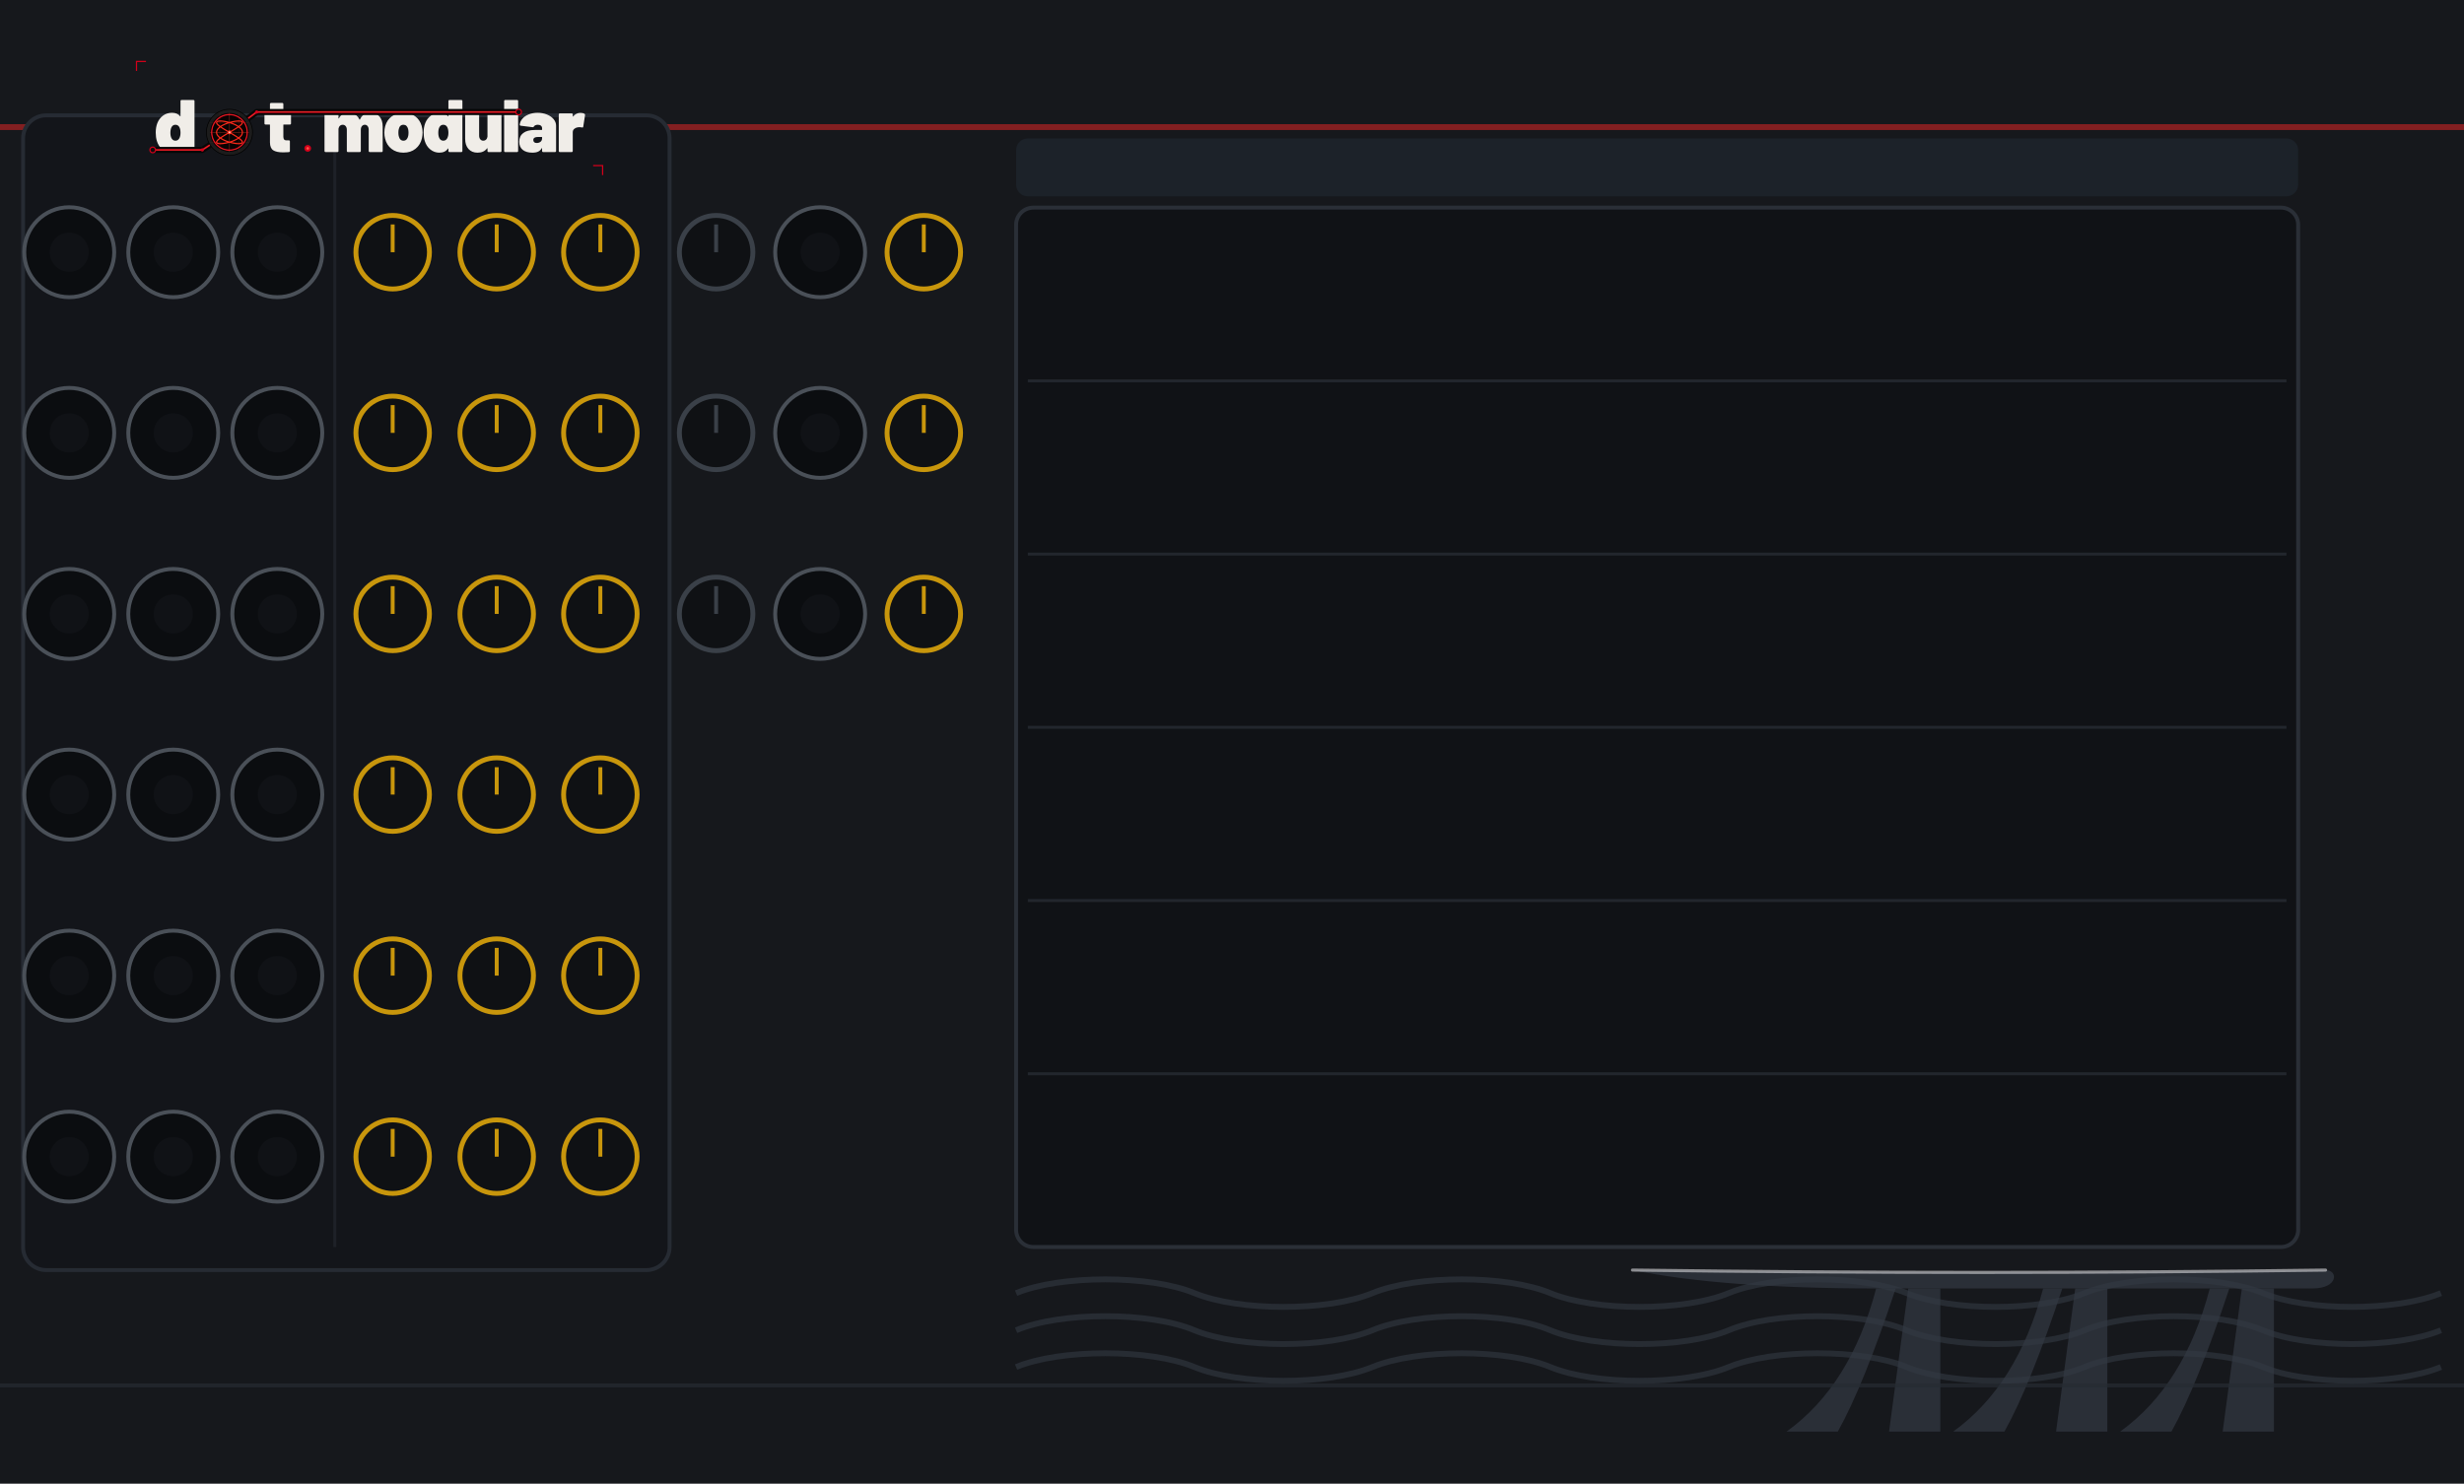
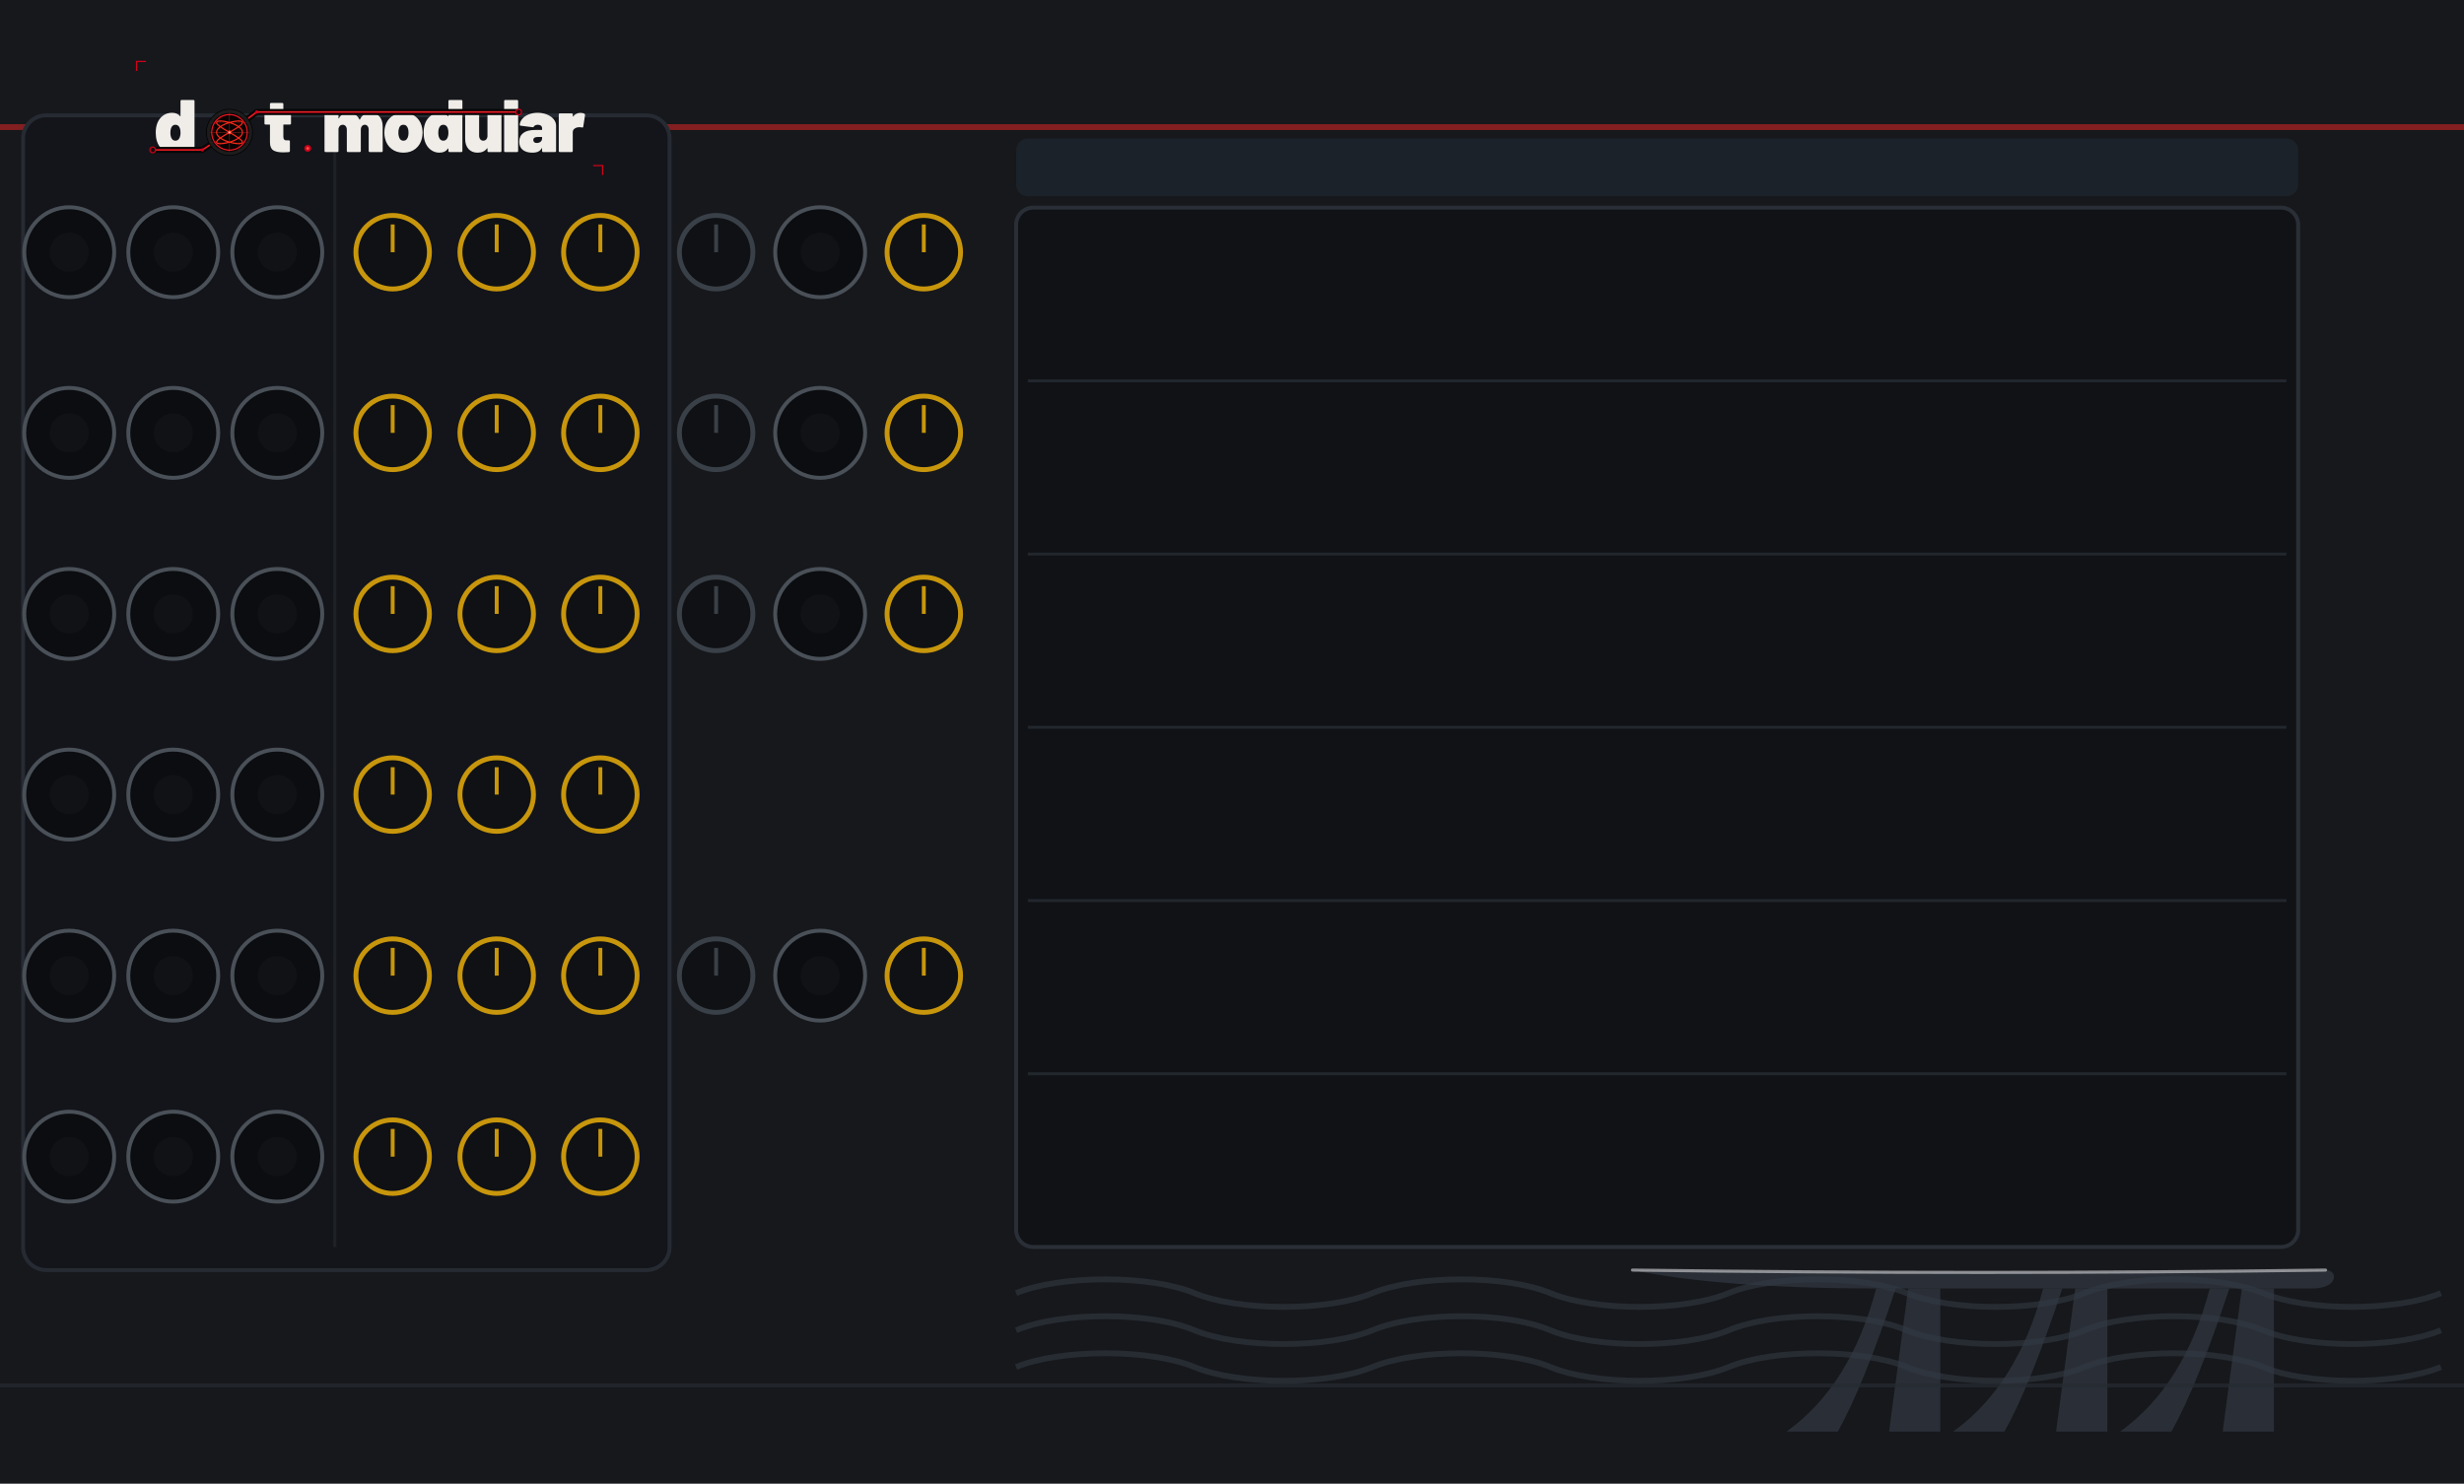
<svg xmlns="http://www.w3.org/2000/svg" width="630.0" height="379.43" viewBox="0 0 630.0 379.43">
  <g>
    <rect width="630.0" height="379.43" fill="#16181c" />
    <path d="M 456.8 366.1 Q 473.2 354.3 479.7 329.5 L 484.7 329.5 Q 476.5 354.3 469.9 366.1 Z" fill="#2e333c" fill-opacity="0.85" />
    <path d="M 499.4 366.1 Q 515.8 354.3 522.4 329.5 L 527.3 329.5 Q 519.1 354.3 512.5 366.1 Z" fill="#2e333c" fill-opacity="0.85" />
    <path d="M 542.1 366.1 Q 558.5 354.3 565.0 329.5 L 570.0 329.5 Q 561.8 354.3 555.2 366.1 Z" fill="#2e333c" fill-opacity="0.85" />
    <polygon points="483.0,366.1 487.9,329.5 496.1,329.5 496.1,366.1" fill="#2e333c" fill-opacity="0.85" />
    <polygon points="525.7,366.1 530.6,329.5 538.8,329.5 538.8,366.1" fill="#2e333c" fill-opacity="0.85" />
    <polygon points="568.3,366.1 573.2,329.5 581.4,329.5 581.4,366.1" fill="#2e333c" fill-opacity="0.85" />
    <path d="M 417.4 324.8 Q 507.6 326.0 594.6 324.8 C 597.9 324.8 597.9 329.5 591.3 329.5 L 479.7 329.5 Q 440.4 329.5 417.4 324.8 Z" fill="#2e333c" fill-opacity="0.85" />
    <path d="M 417.4 324.8 Q 507.6 326.0 594.6 324.8" fill="none" stroke="#d8d8dc" stroke-width="0.8" stroke-opacity="0.595" stroke-linecap="round" />
    <path d="M 259.8 330.7 C 271.2 326.0 294.0 326.0 305.4 330.7 C 316.8 335.4 339.5 335.4 350.9 330.7 C 362.3 326.0 385.1 326.0 396.4 330.7 C 407.8 335.4 430.6 335.4 442.0 330.7 C 453.3 326.0 476.1 326.0 487.5 330.7 C 498.9 335.4 521.6 335.4 533.0 330.7 C 544.4 326.0 567.2 326.0 578.6 330.7 C 589.9 335.4 612.7 335.4 624.1 330.7 " fill="none" stroke="#333944" stroke-width="1.5" stroke-opacity="0.6" />
    <path d="M 259.8 340.2 C 271.2 335.4 294.0 335.4 305.4 340.2 C 316.8 344.9 339.5 344.9 350.9 340.2 C 362.3 335.4 385.1 335.4 396.4 340.2 C 407.8 344.9 430.6 344.9 442.0 340.2 C 453.3 335.4 476.1 335.4 487.5 340.2 C 498.9 344.9 521.6 344.9 533.0 340.2 C 544.4 335.4 567.2 335.4 578.6 340.2 C 589.9 344.9 612.7 344.9 624.1 340.2 " fill="none" stroke="#333944" stroke-width="1.5" stroke-opacity="0.6" />
    <path d="M 259.8 349.6 C 271.2 344.9 294.0 344.9 305.4 349.6 C 316.8 354.3 339.5 354.3 350.9 349.6 C 362.3 344.9 385.1 344.9 396.4 349.6 C 407.8 354.3 430.6 354.3 442.0 349.6 C 453.3 344.9 476.1 344.9 487.5 349.6 C 498.9 354.3 521.6 354.3 533.0 349.6 C 544.4 344.9 567.2 344.9 578.6 349.6 C 589.9 354.3 612.7 354.3 624.1 349.6 " fill="none" stroke="#333944" stroke-width="1.5" stroke-opacity="0.6" />
    <line x1="0" y1="32.5" x2="630.0" y2="32.5" stroke="#dc2626" stroke-width="1.5" stroke-opacity="0.55" />
    <line x1="0" y1="354.3" x2="630.0" y2="354.3" stroke="#262b33" stroke-width="1" stroke-opacity="0.7" />
    <rect x="5.9" y="29.5" width="165.3" height="295.3" rx="5.9" fill="#13151a" stroke="#262b33" stroke-width="1" />
    <line x1="85.6" y1="35.4" x2="85.6" y2="318.9" stroke="#262b33" stroke-width="0.75" stroke-opacity="0.6" />
    <rect x="259.8" y="35.4" width="327.8" height="14.8" rx="3.0" fill="#202833" fill-opacity="0.6" />
    <rect x="259.8" y="53.1" width="327.8" height="265.8" rx="4.4" fill="#101216" stroke="#2a2f37" stroke-width="1" />
    <line x1="262.8" y1="97.4" x2="584.6" y2="97.4" stroke="#2a2f37" stroke-width="0.75" stroke-opacity="0.7" />
    <line x1="262.8" y1="141.7" x2="584.6" y2="141.7" stroke="#2a2f37" stroke-width="0.75" stroke-opacity="0.7" />
    <line x1="262.8" y1="186.0" x2="584.6" y2="186.0" stroke="#2a2f37" stroke-width="0.75" stroke-opacity="0.7" />
    <line x1="262.8" y1="230.3" x2="584.6" y2="230.3" stroke="#2a2f37" stroke-width="0.75" stroke-opacity="0.7" />
    <line x1="262.8" y1="274.6" x2="584.6" y2="274.6" stroke="#2a2f37" stroke-width="0.75" stroke-opacity="0.7" />
  </g>
  <g>
    <g transform="translate(32.48,13.29) scale(0.17297)">
      <g transform="translate(40.00,148.00) scale(0.11,-0.11)">
        <path d="M370 700H528Q535 700 539.0 696.0Q543 692 543 685V15Q543 8 539.0 4.0Q535 0 528 0H370Q363 0 359.0 4.0Q355 8 355 15V45Q355 48 353.0 49.0Q351 50 349 47Q312 -8 233 -8Q166 -8 112.5 34.5Q59 77 37 150Q22 200 22 262Q22 334 44 390Q68 451 119.0 489.5Q170 528 241 528Q314 528 349 482Q351 480 353.0 480.5Q355 481 355 484V685Q355 692 359.0 696.0Q363 700 370 700ZM355 259Q355 307 339 336Q321 367 287 367Q251 367 234 334Q219 306 219 259Q219 214 234 186Q252 153 287 153Q322 153 340 187Q355 216 355 259Z" fill="#f0ede8" />
      </g>
      <g transform="translate(201.37,148.00) scale(0.11,-0.11)">
        <path d="M358 370H275Q270 370 270 365V208Q270 158 306 158H343Q350 158 354.0 154.0Q358 150 358 143V15Q358 1 343 -1Q304 -4 268 -4Q177 -4 134.0 24.0Q91 52 90 130V365Q90 370 85 370H31Q24 370 20.0 374.0Q16 378 16 385V505Q16 512 20.0 516.0Q24 520 31 520H85Q90 520 90 525V645Q90 652 94.0 656.0Q98 660 105 660H255Q262 660 266.0 656.0Q270 652 270 645V525Q270 520 275 520H358Q365 520 369.0 516.0Q373 512 373 505V385Q373 378 369.0 374.0Q365 370 358 370Z" fill="#f0ede8" />
      </g>
      <g transform="translate(288.27,148.00) scale(0.11,-0.11)">
        <path d="M815 341V15Q815 8 811.0 4.0Q807 0 800 0H642Q635 0 631.0 4.0Q627 8 627 15V300Q627 330 612.5 348.5Q598 367 575 367Q551 367 536.0 348.5Q521 330 521 300V15Q521 8 517.0 4.0Q513 0 506 0H348Q341 0 337.0 4.0Q333 8 333 15V300Q333 330 317.5 348.5Q302 367 277 367Q255 367 240.5 353.5Q226 340 222 317Q221 315 221 311V15Q221 8 217.0 4.0Q213 0 206 0H48Q41 0 37.0 4.0Q33 8 33 15V505Q33 512 37.0 516.0Q41 520 48 520H206Q213 520 217.0 516.0Q221 512 221 505V455Q221 451 223.0 451.0Q225 451 227 454Q265 528 355 528Q406 528 444.5 504.5Q483 481 503 437Q506 432 509 438Q529 483 564.5 505.5Q600 528 648 528Q727 528 771.0 479.0Q815 430 815 341Z" fill="#f0ede8" />
      </g>
      <g transform="translate(377.92,148.00) scale(0.11,-0.11)">
        <path d="M32 181Q22 217 22 261Q22 310 34 350Q58 433 122.5 480.5Q187 528 280 528Q373 528 436.5 480.5Q500 433 524 352Q536 310 536 263Q536 225 528 187Q507 97 441.5 44.5Q376 -8 279 -8Q184 -8 118.5 43.0Q53 94 32 181ZM343 217Q347 236 347 262Q347 285 342 308Q327 367 279 367Q229 367 216 308Q211 291 211 262Q211 236 215 217Q230 153 279 153Q305 153 321.0 170.5Q337 188 343 217Z" fill="#f0ede8" />
      </g>
      <g transform="translate(436.00,148.00) scale(0.11,-0.11)">
        <path d="M370 700H528Q535 700 539.0 696.0Q543 692 543 685V15Q543 8 539.0 4.0Q535 0 528 0H370Q363 0 359.0 4.0Q355 8 355 15V45Q355 48 353.0 49.0Q351 50 349 47Q312 -8 233 -8Q166 -8 112.5 34.5Q59 77 37 150Q22 200 22 262Q22 334 44 390Q68 451 119.0 489.5Q170 528 241 528Q314 528 349 482Q351 480 353.0 480.5Q355 481 355 484V685Q355 692 359.0 696.0Q363 700 370 700ZM355 259Q355 307 339 336Q321 367 287 367Q251 367 234 334Q219 306 219 259Q219 214 234 186Q252 153 287 153Q322 153 340 187Q355 216 355 259Z" fill="#f0ede8" />
      </g>
      <g transform="translate(496.39,148.00) scale(0.11,-0.11)">
        <path d="M346 520H504Q511 520 515.0 516.0Q519 512 519 505V15Q519 8 515.0 4.0Q511 0 504 0H346Q339 0 335.0 4.0Q331 8 331 15V48Q331 51 329.0 52.0Q327 53 325 50Q284 -8 197 -8Q121 -8 76.0 41.5Q31 91 31 179V505Q31 512 35.0 516.0Q39 520 46 520H204Q211 520 215.0 516.0Q219 512 219 505V220Q219 190 234.5 171.5Q250 153 275 153Q297 153 311.5 166.5Q326 180 330 203Q331 205 331 209V505Q331 512 335.0 516.0Q339 520 346 520Z" fill="#f0ede8" />
      </g>
      <g transform="translate(553.81,148.00) scale(0.11,-0.11)">
        <path d="M33 15V685Q33 692 37.0 696.0Q41 700 48 700H206Q213 700 217.0 696.0Q221 692 221 685V15Q221 8 217.0 4.0Q213 0 206 0H48Q41 0 37.0 4.0Q33 8 33 15Z" fill="#f0ede8" />
      </g>
      <g transform="translate(578.45,148.00) scale(0.11,-0.11)">
        <path d="M507 355V15Q507 8 503.0 4.0Q499 0 492 0H334Q327 0 323.0 4.0Q319 8 319 15V50Q319 54 317.5 54.5Q316 55 314 52Q297 21 267.0 6.5Q237 -8 188 -8Q106 -8 59.0 29.5Q12 67 12 139Q12 215 65.5 256.0Q119 297 221 297H314Q319 297 319 302V320Q319 341 303.5 354.0Q288 367 262 367Q244 367 230.0 361.0Q216 355 210 345Q206 338 202.5 335.5Q199 333 193 334L32 354Q18 356 18 366Q22 411 54.0 448.0Q86 485 139.5 506.5Q193 528 259 528Q327 528 384.0 505.0Q441 482 474.0 442.0Q507 402 507 355ZM319 185V198Q319 203 314 203H264Q201 203 201 162Q201 144 212.5 133.0Q224 122 246 122Q278 122 298.5 139.0Q319 156 319 185Z" fill="#f0ede8" />
      </g>
      <g transform="translate(634.55,148.00) scale(0.11,-0.11)">
        <path d="M379 514Q388 509 386 495L362 341Q361 333 356.5 331.0Q352 329 344 331Q326 335 312 335Q297 335 284 332Q258 327 239.5 310.5Q221 294 221 266V15Q221 8 217.0 4.0Q213 0 206 0H48Q41 0 37.0 4.0Q33 8 33 15V505Q33 512 37.0 516.0Q41 520 48 520H206Q213 520 217.0 516.0Q221 512 221 505V481Q221 478 223.0 477.0Q225 476 226 478Q264 527 325 527Q359 527 379 514Z" fill="#f0ede8" />
      </g>
      <path d="M 38.0,144.8 L 111.3,144.8 L 151.4,118.8 L 191.6,88.8 L 578.9,88.8" fill="none" stroke="#070707" stroke-width="9.0" stroke-linecap="round" stroke-linejoin="round" />
      <path d="M 38.0,144.8 L 111.3,144.8 L 151.4,118.8 L 191.6,88.8 L 578.9,88.8" fill="none" stroke="#d4001a" stroke-width="2.60" stroke-linecap="round" stroke-linejoin="round" />
      <path d="M 38.0,144.8 L 111.3,144.8 L 151.4,118.8 L 191.6,88.8 L 578.9,88.8" fill="none" stroke="#ff5533" stroke-width="0.88" stroke-linecap="round" stroke-linejoin="round" opacity="0.7" />
      <circle cx="38.0" cy="144.8" r="4.2" fill="#0d0d0d" stroke="#d4001a" stroke-width="1.76" />
      <circle cx="578.9" cy="88.8" r="4.2" fill="#0d0d0d" stroke="#d4001a" stroke-width="1.76" />
      <circle cx="111.3" cy="144.8" r="2.4" fill="#d4001a" />
      <circle cx="191.6" cy="88.8" r="2.4" fill="#d4001a" />
      <g transform="translate(151.430,118.850)">
        <circle r="34.100" fill="#1c1c1c" stroke="#000000" stroke-width="1.023" />
        <circle r="28.644" fill="#0a0202" />
        <g stroke="#a83020" stroke-width="0.682" opacity="0.9">
          <line x1="-28.644" y1="0" x2="28.644" y2="0" />
          <line x1="0" y1="-28.644" x2="0" y2="28.644" />
        </g>
        <g stroke="#7a2018" stroke-width="0.443" opacity="0.6">
          <line x1="-28.644" y1="-14.322" x2="28.644" y2="-14.322" />
          <line x1="-14.322" y1="-28.644" x2="-14.322" y2="28.644" />
          <line x1="-28.644" y1="14.322" x2="28.644" y2="14.322" />
          <line x1="14.322" y1="-28.644" x2="14.322" y2="28.644" />
        </g>
        <path d="M 19.10,0.00 L 19.01,1.05 L 18.76,2.09 L 18.34,3.13 L 17.76,4.16 L 17.01,5.16 L 16.12,6.15 L 15.09,7.11 L 13.92,8.05 L 12.63,8.95 L 11.22,9.82 L 9.72,10.65 L 8.13,11.44 L 6.47,12.18 L 4.75,12.87 L 2.99,13.52 L 1.20,14.11 L -0.60,14.64 L -2.39,15.12 L -4.17,15.54 L -5.90,15.89 L -7.58,16.18 L -9.20,16.41 L -10.73,16.58 L -12.17,16.68 L -13.50,16.71 L -14.71,16.68 L -15.79,16.58 L -16.73,16.41 L -17.53,16.18 L -18.16,15.89 L -18.64,15.54 L -18.95,15.12 L -19.09,14.64 L -19.06,14.11 L -18.86,13.52 L -18.50,12.87 L -17.97,12.18 L -17.28,11.44 L -16.44,10.65 L -15.45,9.82 L -14.32,8.95 L -13.07,8.05 L -11.70,7.11 L -10.23,6.15 L -8.67,5.16 L -7.03,4.16 L -5.33,3.13 L -3.58,2.09 L -1.80,1.05 L -0.00,0.00 L 1.80,-1.05 L 3.58,-2.09 L 5.33,-3.13 L 7.03,-4.16 L 8.67,-5.16 L 10.23,-6.15 L 11.70,-7.11 L 13.07,-8.05 L 14.32,-8.95 L 15.45,-9.82 L 16.44,-10.65 L 17.28,-11.44 L 17.97,-12.18 L 18.50,-12.87 L 18.86,-13.52 L 19.06,-14.11 L 19.09,-14.64 L 18.95,-15.12 L 18.64,-15.54 L 18.16,-15.89 L 17.53,-16.18 L 16.73,-16.41 L 15.79,-16.58 L 14.71,-16.68 L 13.50,-16.71 L 12.17,-16.68 L 10.73,-16.58 L 9.20,-16.41 L 7.58,-16.18 L 5.90,-15.89 L 4.17,-15.54 L 2.39,-15.12 L 0.60,-14.64 L -1.20,-14.11 L -2.99,-13.52 L -4.75,-12.87 L -6.47,-12.18 L -8.13,-11.44 L -9.72,-10.65 L -11.22,-9.82 L -12.63,-8.95 L -13.92,-8.05 L -15.09,-7.11 L -16.12,-6.15 L -17.01,-5.16 L -17.76,-4.16 L -18.34,-3.13 L -18.76,-2.09 L -19.01,-1.05 L -19.10,-0.00 L -19.01,1.05 L -18.76,2.09 L -18.34,3.13 L -17.76,4.16 L -17.01,5.16 L -16.12,6.15 L -15.09,7.11 L -13.92,8.05 L -12.63,8.95 L -11.22,9.82 L -9.72,10.65 L -8.13,11.44 L -6.47,12.18 L -4.75,12.87 L -2.99,13.52 L -1.20,14.11 L 0.60,14.64 L 2.39,15.12 L 4.17,15.54 L 5.90,15.89 L 7.58,16.18 L 9.20,16.41 L 10.73,16.58 L 12.17,16.68 L 13.50,16.71 L 14.71,16.68 L 15.79,16.58 L 16.73,16.41 L 17.53,16.18 L 18.16,15.89 L 18.64,15.54 L 18.95,15.12 L 19.09,14.64 L 19.06,14.11 L 18.86,13.52 L 18.50,12.87 L 17.97,12.18 L 17.28,11.44 L 16.44,10.65 L 15.45,9.82 L 14.32,8.95 L 13.07,8.05 L 11.70,7.11 L 10.23,6.15 L 8.67,5.16 L 7.03,4.16 L 5.33,3.13 L 3.58,2.09 L 1.80,1.05 L 0.00,0.00 L -1.80,-1.05 L -3.58,-2.09 L -5.33,-3.13 L -7.03,-4.16 L -8.67,-5.16 L -10.23,-6.15 L -11.70,-7.11 L -13.07,-8.05 L -14.32,-8.95 L -15.45,-9.82 L -16.44,-10.65 L -17.28,-11.44 L -17.97,-12.18 L -18.50,-12.87 L -18.86,-13.52 L -19.06,-14.11 L -19.09,-14.64 L -18.95,-15.12 L -18.64,-15.54 L -18.16,-15.89 L -17.53,-16.18 L -16.73,-16.41 L -15.79,-16.58 L -14.71,-16.68 L -13.50,-16.71 L -12.17,-16.68 L -10.73,-16.58 L -9.20,-16.41 L -7.58,-16.18 L -5.90,-15.89 L -4.17,-15.54 L -2.39,-15.12 L -0.60,-14.64 L 1.20,-14.11 L 2.99,-13.52 L 4.75,-12.87 L 6.47,-12.18 L 8.13,-11.44 L 9.72,-10.65 L 11.22,-9.82 L 12.63,-8.95 L 13.92,-8.05 L 15.09,-7.11 L 16.12,-6.15 L 17.01,-5.16 L 17.76,-4.16 L 18.34,-3.13 L 18.76,-2.09 L 19.01,-1.05 L 19.10,-0.00 Z" fill="none" stroke="#ff2a1a" stroke-width="1.705" stroke-linejoin="round" />
        <circle r="26.257" fill="none" stroke="#d4001a" stroke-width="1.876" />
        <circle r="26.257" fill="none" stroke="#ff5533" stroke-width="0.614" opacity="0.7" />
        <circle r="2.899" fill="#ff3322" />
        <circle r="1.364" fill="#ffccbb" />
      </g>
      <circle cx="267.1" cy="142.5" r="5.0" fill="#d4001a" />
      <circle cx="267.1" cy="142.5" r="2.0" fill="#ff5544" />
      <polyline points="14,28 14,14 28,14" fill="none" stroke="#d4001a" stroke-width="1.8" />
      <polyline points="703,182 703,168 689,168" fill="none" stroke="#d4001a" stroke-width="1.8" />
    </g>
  </g>
  <g>
    <circle cx="17.7" cy="64.5" r="11.5" fill="#0b0d10" stroke="#4a5058" stroke-width="1" />
    <circle cx="17.7" cy="64.5" r="5.0" fill="#101216" />
    <circle cx="44.3" cy="64.5" r="11.5" fill="#0b0d10" stroke="#4a5058" stroke-width="1" />
    <circle cx="44.3" cy="64.5" r="5.0" fill="#101216" />
    <circle cx="70.9" cy="64.5" r="11.5" fill="#0b0d10" stroke="#4a5058" stroke-width="1" />
    <circle cx="70.9" cy="64.5" r="5.0" fill="#101216" />
    <circle cx="100.4" cy="64.5" r="9.4" fill="#0f1114" stroke="#c8960c" stroke-width="1.25" />
    <line x1="100.4" y1="64.5" x2="100.4" y2="57.4" stroke="#c8960c" stroke-width="1" />
    <circle cx="127.0" cy="64.5" r="9.4" fill="#0f1114" stroke="#c8960c" stroke-width="1.25" />
    <line x1="127.0" y1="64.5" x2="127.0" y2="57.4" stroke="#c8960c" stroke-width="1" />
    <circle cx="153.5" cy="64.5" r="9.4" fill="#0f1114" stroke="#c8960c" stroke-width="1.25" />
    <line x1="153.5" y1="64.5" x2="153.5" y2="57.4" stroke="#c8960c" stroke-width="1" />
    <circle cx="17.7" cy="110.7" r="11.5" fill="#0b0d10" stroke="#4a5058" stroke-width="1" />
    <circle cx="17.7" cy="110.7" r="5.0" fill="#101216" />
    <circle cx="44.3" cy="110.7" r="11.5" fill="#0b0d10" stroke="#4a5058" stroke-width="1" />
    <circle cx="44.3" cy="110.7" r="5.0" fill="#101216" />
    <circle cx="70.9" cy="110.7" r="11.5" fill="#0b0d10" stroke="#4a5058" stroke-width="1" />
    <circle cx="70.9" cy="110.7" r="5.0" fill="#101216" />
    <circle cx="100.4" cy="110.7" r="9.4" fill="#0f1114" stroke="#c8960c" stroke-width="1.25" />
    <line x1="100.4" y1="110.7" x2="100.4" y2="103.6" stroke="#c8960c" stroke-width="1" />
    <circle cx="127.0" cy="110.7" r="9.4" fill="#0f1114" stroke="#c8960c" stroke-width="1.25" />
    <line x1="127.0" y1="110.7" x2="127.0" y2="103.6" stroke="#c8960c" stroke-width="1" />
    <circle cx="153.5" cy="110.7" r="9.4" fill="#0f1114" stroke="#c8960c" stroke-width="1.25" />
    <line x1="153.5" y1="110.7" x2="153.5" y2="103.6" stroke="#c8960c" stroke-width="1" />
    <circle cx="17.7" cy="157.0" r="11.5" fill="#0b0d10" stroke="#4a5058" stroke-width="1" />
    <circle cx="17.7" cy="157.0" r="5.0" fill="#101216" />
    <circle cx="44.3" cy="157.0" r="11.5" fill="#0b0d10" stroke="#4a5058" stroke-width="1" />
    <circle cx="44.3" cy="157.0" r="5.0" fill="#101216" />
    <circle cx="70.9" cy="157.0" r="11.5" fill="#0b0d10" stroke="#4a5058" stroke-width="1" />
    <circle cx="70.9" cy="157.0" r="5.0" fill="#101216" />
    <circle cx="100.4" cy="157.0" r="9.4" fill="#0f1114" stroke="#c8960c" stroke-width="1.25" />
    <line x1="100.4" y1="157.0" x2="100.4" y2="149.9" stroke="#c8960c" stroke-width="1" />
    <circle cx="127.0" cy="157.0" r="9.4" fill="#0f1114" stroke="#c8960c" stroke-width="1.25" />
    <line x1="127.0" y1="157.0" x2="127.0" y2="149.9" stroke="#c8960c" stroke-width="1" />
    <circle cx="153.5" cy="157.0" r="9.4" fill="#0f1114" stroke="#c8960c" stroke-width="1.25" />
    <line x1="153.5" y1="157.0" x2="153.5" y2="149.9" stroke="#c8960c" stroke-width="1" />
    <circle cx="17.7" cy="203.2" r="11.5" fill="#0b0d10" stroke="#4a5058" stroke-width="1" />
    <circle cx="17.7" cy="203.2" r="5.0" fill="#101216" />
    <circle cx="44.3" cy="203.2" r="11.5" fill="#0b0d10" stroke="#4a5058" stroke-width="1" />
    <circle cx="44.3" cy="203.2" r="5.0" fill="#101216" />
    <circle cx="70.9" cy="203.2" r="11.5" fill="#0b0d10" stroke="#4a5058" stroke-width="1" />
    <circle cx="70.9" cy="203.2" r="5.0" fill="#101216" />
    <circle cx="100.4" cy="203.2" r="9.4" fill="#0f1114" stroke="#c8960c" stroke-width="1.25" />
    <line x1="100.4" y1="203.2" x2="100.4" y2="196.2" stroke="#c8960c" stroke-width="1" />
    <circle cx="127.0" cy="203.2" r="9.4" fill="#0f1114" stroke="#c8960c" stroke-width="1.25" />
    <line x1="127.0" y1="203.2" x2="127.0" y2="196.2" stroke="#c8960c" stroke-width="1" />
    <circle cx="153.5" cy="203.2" r="9.4" fill="#0f1114" stroke="#c8960c" stroke-width="1.25" />
    <line x1="153.5" y1="203.2" x2="153.5" y2="196.2" stroke="#c8960c" stroke-width="1" />
    <circle cx="17.7" cy="249.5" r="11.5" fill="#0b0d10" stroke="#4a5058" stroke-width="1" />
    <circle cx="17.7" cy="249.5" r="5.0" fill="#101216" />
    <circle cx="44.3" cy="249.5" r="11.5" fill="#0b0d10" stroke="#4a5058" stroke-width="1" />
    <circle cx="44.3" cy="249.5" r="5.0" fill="#101216" />
    <circle cx="70.9" cy="249.5" r="11.5" fill="#0b0d10" stroke="#4a5058" stroke-width="1" />
    <circle cx="70.9" cy="249.5" r="5.0" fill="#101216" />
    <circle cx="100.4" cy="249.5" r="9.4" fill="#0f1114" stroke="#c8960c" stroke-width="1.25" />
    <line x1="100.4" y1="249.5" x2="100.4" y2="242.4" stroke="#c8960c" stroke-width="1" />
    <circle cx="127.0" cy="249.5" r="9.4" fill="#0f1114" stroke="#c8960c" stroke-width="1.25" />
    <line x1="127.0" y1="249.5" x2="127.0" y2="242.4" stroke="#c8960c" stroke-width="1" />
    <circle cx="153.5" cy="249.5" r="9.4" fill="#0f1114" stroke="#c8960c" stroke-width="1.25" />
    <line x1="153.5" y1="249.5" x2="153.5" y2="242.4" stroke="#c8960c" stroke-width="1" />
    <circle cx="17.7" cy="295.8" r="11.5" fill="#0b0d10" stroke="#4a5058" stroke-width="1" />
    <circle cx="17.7" cy="295.8" r="5.0" fill="#101216" />
    <circle cx="44.3" cy="295.8" r="11.5" fill="#0b0d10" stroke="#4a5058" stroke-width="1" />
    <circle cx="44.3" cy="295.8" r="5.0" fill="#101216" />
    <circle cx="70.9" cy="295.8" r="11.5" fill="#0b0d10" stroke="#4a5058" stroke-width="1" />
    <circle cx="70.9" cy="295.8" r="5.0" fill="#101216" />
    <circle cx="100.4" cy="295.8" r="9.4" fill="#0f1114" stroke="#c8960c" stroke-width="1.25" />
    <line x1="100.4" y1="295.8" x2="100.4" y2="288.7" stroke="#c8960c" stroke-width="1" />
    <circle cx="127.0" cy="295.8" r="9.4" fill="#0f1114" stroke="#c8960c" stroke-width="1.25" />
    <line x1="127.0" y1="295.8" x2="127.0" y2="288.7" stroke="#c8960c" stroke-width="1" />
    <circle cx="153.5" cy="295.8" r="9.4" fill="#0f1114" stroke="#c8960c" stroke-width="1.25" />
    <line x1="153.5" y1="295.8" x2="153.5" y2="288.7" stroke="#c8960c" stroke-width="1" />
    <circle cx="183.1" cy="64.5" r="9.4" fill="#0f1114" stroke="#3a4048" stroke-width="1.25" />
    <line x1="183.1" y1="64.5" x2="183.1" y2="57.4" stroke="#3a4048" stroke-width="1" />
    <circle cx="209.7" cy="64.5" r="11.5" fill="#0b0d10" stroke="#4a5058" stroke-width="1" />
    <circle cx="209.7" cy="64.5" r="5.0" fill="#101216" />
    <circle cx="236.2" cy="64.5" r="9.4" fill="#0f1114" stroke="#c8960c" stroke-width="1.25" />
    <line x1="236.2" y1="64.5" x2="236.2" y2="57.4" stroke="#c8960c" stroke-width="1" />
    <circle cx="183.1" cy="110.7" r="9.4" fill="#0f1114" stroke="#3a4048" stroke-width="1.25" />
    <line x1="183.1" y1="110.7" x2="183.1" y2="103.6" stroke="#3a4048" stroke-width="1" />
    <circle cx="209.7" cy="110.7" r="11.5" fill="#0b0d10" stroke="#4a5058" stroke-width="1" />
    <circle cx="209.7" cy="110.7" r="5.0" fill="#101216" />
    <circle cx="236.2" cy="110.7" r="9.4" fill="#0f1114" stroke="#c8960c" stroke-width="1.25" />
    <line x1="236.2" y1="110.7" x2="236.2" y2="103.6" stroke="#c8960c" stroke-width="1" />
    <circle cx="183.1" cy="157.0" r="9.4" fill="#0f1114" stroke="#3a4048" stroke-width="1.25" />
    <line x1="183.1" y1="157.0" x2="183.1" y2="149.9" stroke="#3a4048" stroke-width="1" />
    <circle cx="209.7" cy="157.0" r="11.5" fill="#0b0d10" stroke="#4a5058" stroke-width="1" />
    <circle cx="209.7" cy="157.0" r="5.0" fill="#101216" />
    <circle cx="236.2" cy="157.0" r="9.4" fill="#0f1114" stroke="#c8960c" stroke-width="1.25" />
    <line x1="236.2" y1="157.0" x2="236.2" y2="149.9" stroke="#c8960c" stroke-width="1" />
+     <circle cx="183.1" cy="249.5" r="9.4" fill="#0f1114" stroke="#3a4048" stroke-width="1.25" />
+     <line x1="183.1" y1="249.5" x2="183.1" y2="242.4" stroke="#3a4048" stroke-width="1" />
+     <circle cx="209.7" cy="249.5" r="11.5" fill="#0b0d10" stroke="#4a5058" stroke-width="1" />
+     <circle cx="209.7" cy="249.5" r="5.0" fill="#101216" />
+     <circle cx="236.2" cy="249.5" r="9.4" fill="#0f1114" stroke="#c8960c" stroke-width="1.25" />
+     <line x1="236.2" y1="249.5" x2="236.2" y2="242.4" stroke="#c8960c" stroke-width="1" />
  </g>
  <g>
    <circle id="input_0" cx="17.72" cy="64.47" r="0.5" fill="none" stroke="none" />
    <circle id="input_1" cx="44.29" cy="64.47" r="0.5" fill="none" stroke="none" />
    <circle id="input_2" cx="70.87" cy="64.47" r="0.5" fill="none" stroke="none" />
    <circle id="param_21" cx="100.39" cy="64.47" r="0.5" fill="none" stroke="none" />
    <circle id="param_22" cx="126.97" cy="64.47" r="0.5" fill="none" stroke="none" />
    <circle id="param_23" cx="153.54" cy="64.47" r="0.5" fill="none" stroke="none" />
    <circle id="input_3" cx="17.72" cy="110.73" r="0.5" fill="none" stroke="none" />
    <circle id="input_4" cx="44.29" cy="110.73" r="0.5" fill="none" stroke="none" />
    <circle id="input_5" cx="70.87" cy="110.73" r="0.5" fill="none" stroke="none" />
    <circle id="param_24" cx="100.39" cy="110.73" r="0.5" fill="none" stroke="none" />
    <circle id="param_25" cx="126.97" cy="110.73" r="0.5" fill="none" stroke="none" />
    <circle id="param_26" cx="153.54" cy="110.73" r="0.5" fill="none" stroke="none" />
    <circle id="input_6" cx="17.72" cy="156.99" r="0.5" fill="none" stroke="none" />
    <circle id="input_7" cx="44.29" cy="156.99" r="0.5" fill="none" stroke="none" />
    <circle id="input_8" cx="70.87" cy="156.99" r="0.5" fill="none" stroke="none" />
    <circle id="param_27" cx="100.39" cy="156.99" r="0.5" fill="none" stroke="none" />
    <circle id="param_28" cx="126.97" cy="156.99" r="0.5" fill="none" stroke="none" />
    <circle id="param_29" cx="153.54" cy="156.99" r="0.5" fill="none" stroke="none" />
    <circle id="input_9" cx="17.72" cy="203.25" r="0.5" fill="none" stroke="none" />
    <circle id="input_10" cx="44.29" cy="203.25" r="0.5" fill="none" stroke="none" />
    <circle id="input_11" cx="70.87" cy="203.25" r="0.5" fill="none" stroke="none" />
    <circle id="param_30" cx="100.39" cy="203.25" r="0.5" fill="none" stroke="none" />
    <circle id="param_31" cx="126.97" cy="203.25" r="0.5" fill="none" stroke="none" />
    <circle id="param_32" cx="153.54" cy="203.25" r="0.5" fill="none" stroke="none" />
    <circle id="input_12" cx="17.72" cy="249.51" r="0.5" fill="none" stroke="none" />
    <circle id="input_13" cx="44.29" cy="249.51" r="0.5" fill="none" stroke="none" />
    <circle id="input_14" cx="70.87" cy="249.51" r="0.5" fill="none" stroke="none" />
    <circle id="param_33" cx="100.39" cy="249.51" r="0.5" fill="none" stroke="none" />
    <circle id="param_34" cx="126.97" cy="249.51" r="0.5" fill="none" stroke="none" />
    <circle id="param_35" cx="153.54" cy="249.51" r="0.5" fill="none" stroke="none" />
    <circle id="input_15" cx="17.72" cy="295.77" r="0.5" fill="none" stroke="none" />
    <circle id="input_16" cx="44.29" cy="295.77" r="0.5" fill="none" stroke="none" />
    <circle id="input_17" cx="70.87" cy="295.77" r="0.5" fill="none" stroke="none" />
    <circle id="param_36" cx="100.39" cy="295.77" r="0.5" fill="none" stroke="none" />
    <circle id="param_37" cx="126.97" cy="295.77" r="0.5" fill="none" stroke="none" />
    <circle id="param_38" cx="153.54" cy="295.77" r="0.5" fill="none" stroke="none" />
    <circle id="param_18" cx="183.07" cy="64.47" r="0.5" fill="none" stroke="none" />
    <circle id="input_18" cx="209.65" cy="64.47" r="0.5" fill="none" stroke="none" />
    <circle id="param_39" cx="236.22" cy="64.47" r="0.5" fill="none" stroke="none" />
    <circle id="param_19" cx="183.07" cy="110.73" r="0.5" fill="none" stroke="none" />
    <circle id="input_19" cx="209.65" cy="110.73" r="0.5" fill="none" stroke="none" />
    <circle id="param_40" cx="236.22" cy="110.73" r="0.5" fill="none" stroke="none" />
    <circle id="param_20" cx="183.07" cy="156.99" r="0.5" fill="none" stroke="none" />
    <circle id="input_20" cx="209.65" cy="156.99" r="0.5" fill="none" stroke="none" />
    <circle id="param_41" cx="236.22" cy="156.99" r="0.5" fill="none" stroke="none" />
+     <circle id="param_21" cx="183.07" cy="249.51" r="0.5" fill="none" stroke="none" />
+     <circle id="input_21" cx="209.65" cy="249.51" r="0.5" fill="none" stroke="none" />
+     <circle id="param_42" cx="236.22" cy="249.51" r="0.5" fill="none" stroke="none" />
  </g>
</svg>
